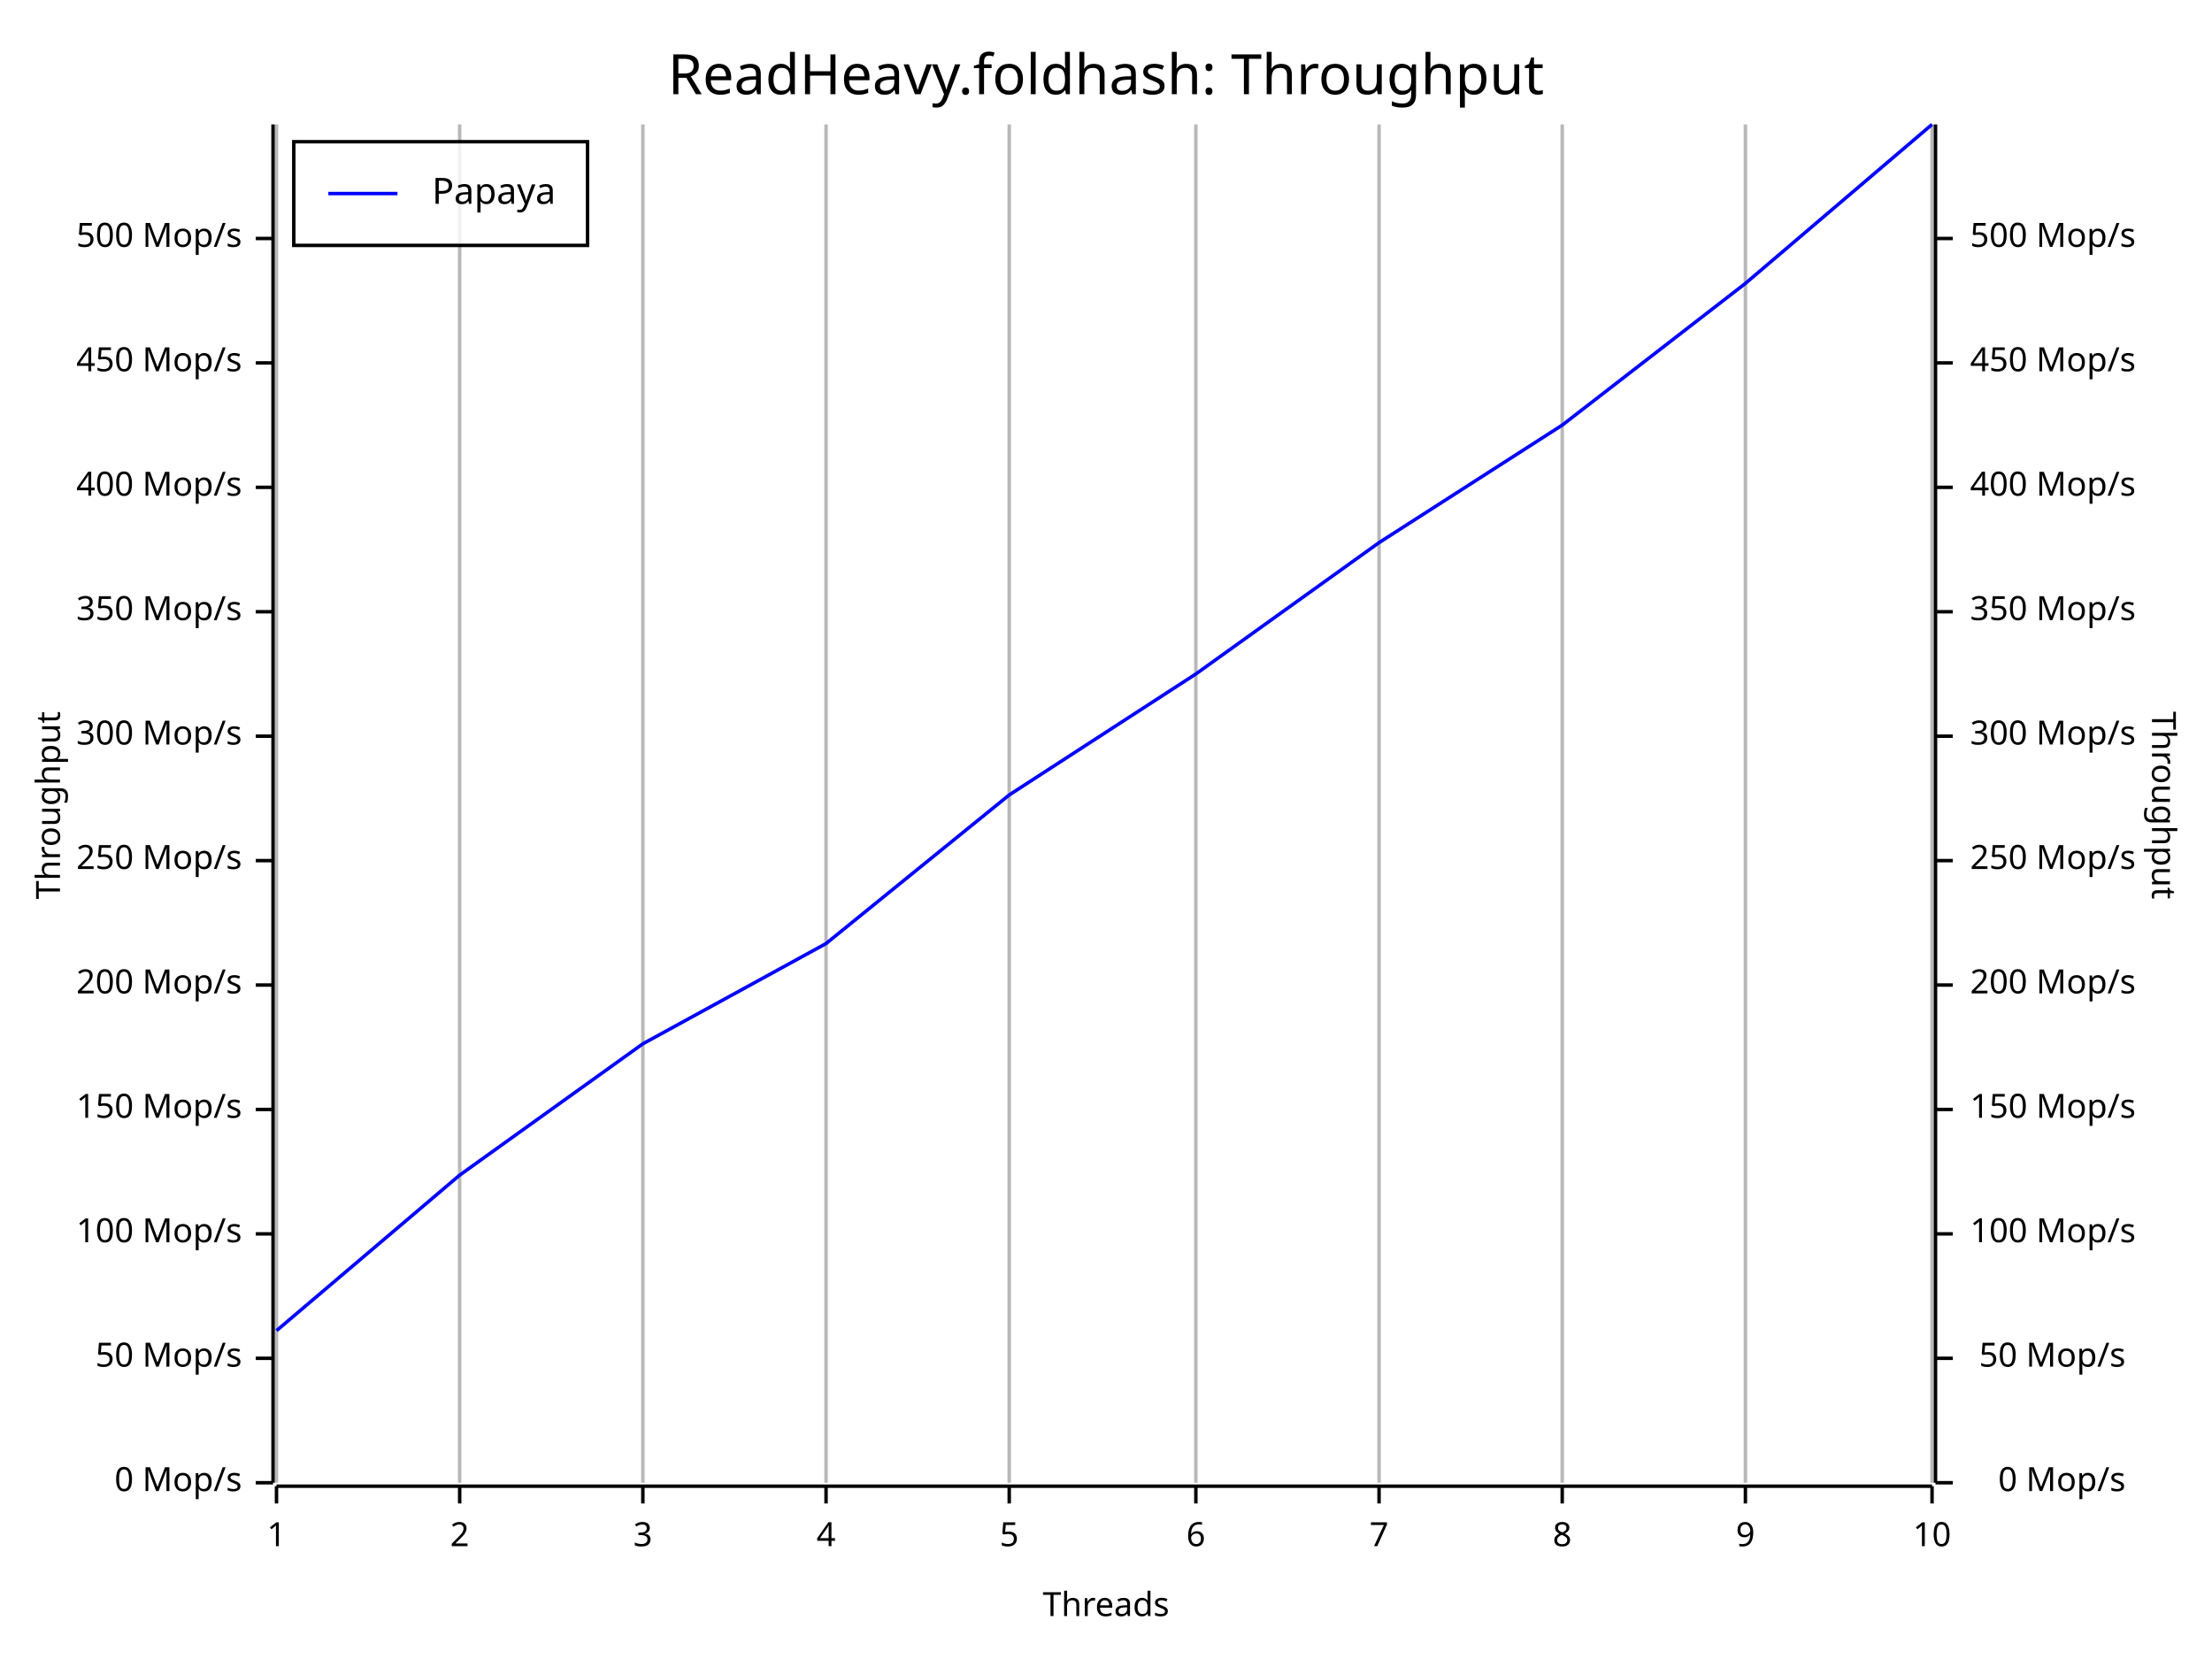
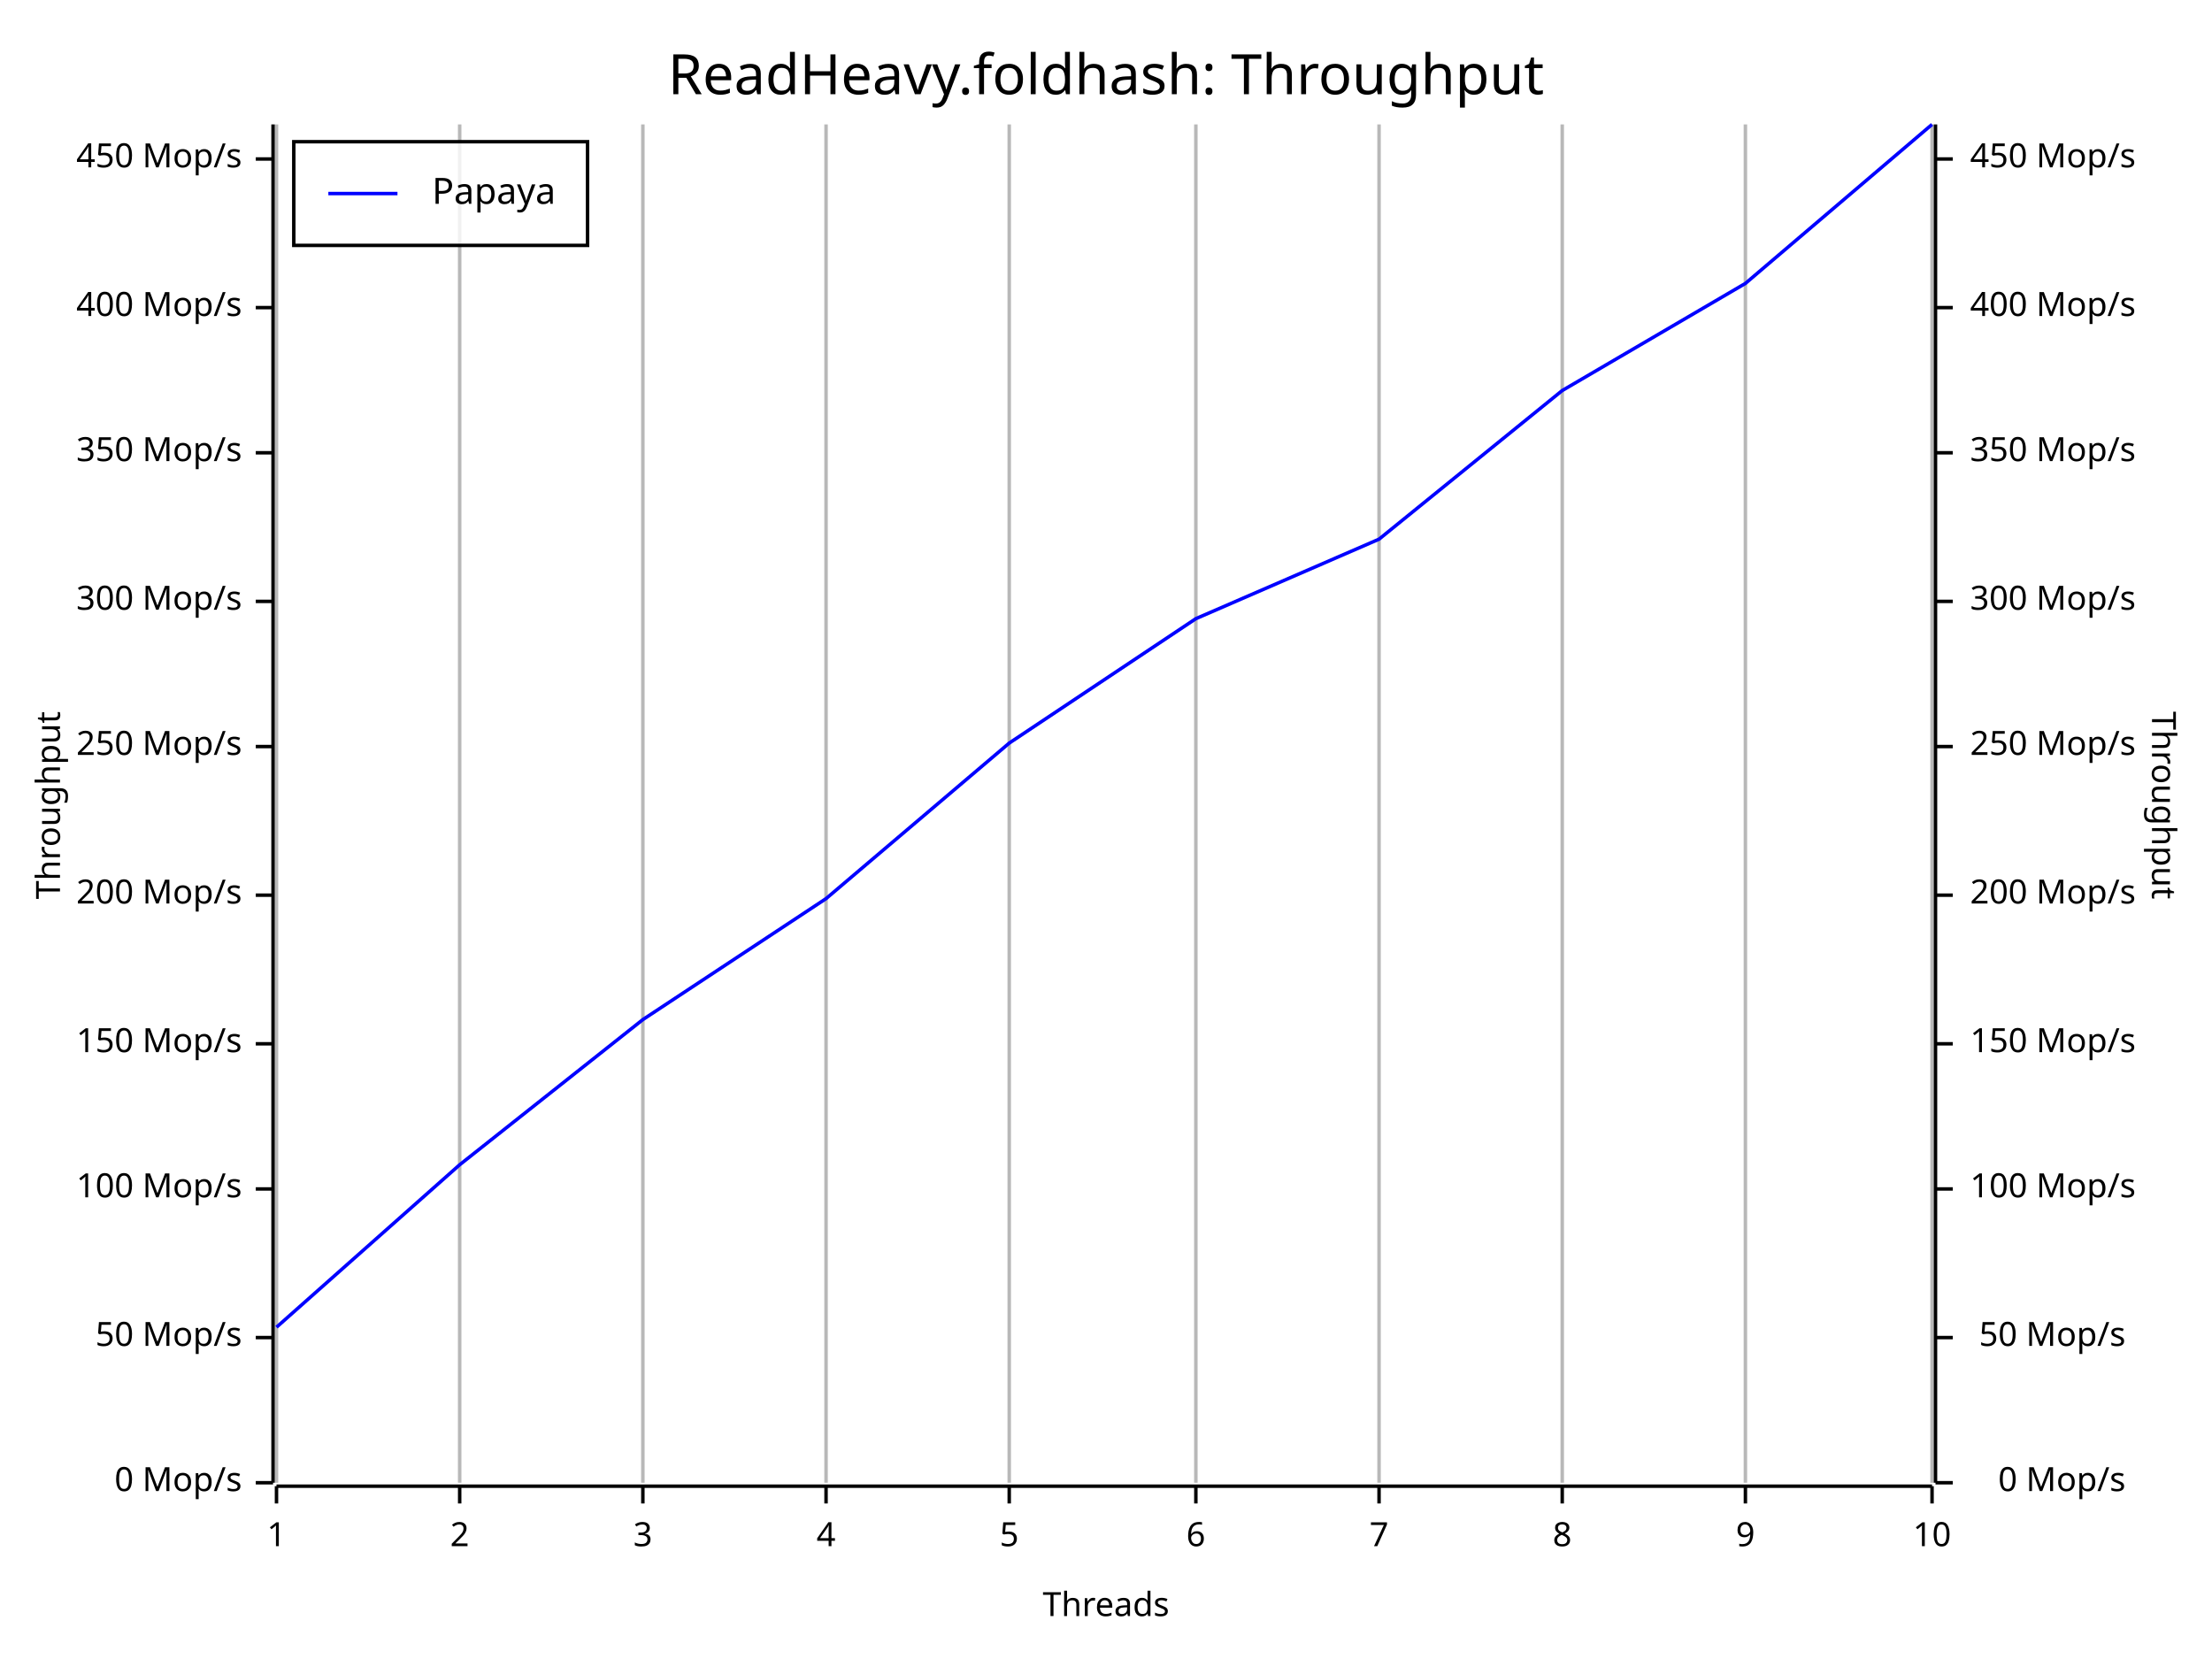
<svg xmlns="http://www.w3.org/2000/svg" width="640" height="480" viewBox="0 0 640 480">
  <rect x="0" y="0" width="640" height="480" opacity="1" fill="#FFFFFF" stroke="none" />
  <text x="320" y="15" dy="0.76em" text-anchor="middle" font-family="Fira Code" font-size="16.129" opacity="1" fill="#000000">
ReadHeavy.foldhash: Throughput
</text>
  <line opacity="0.1" stroke="#000000" stroke-width="1" x1="80" y1="429" x2="80" y2="36" />
  <line opacity="0.1" stroke="#000000" stroke-width="1" x1="133" y1="429" x2="133" y2="36" />
  <line opacity="0.1" stroke="#000000" stroke-width="1" x1="186" y1="429" x2="186" y2="36" />
  <line opacity="0.1" stroke="#000000" stroke-width="1" x1="239" y1="429" x2="239" y2="36" />
  <line opacity="0.1" stroke="#000000" stroke-width="1" x1="292" y1="429" x2="292" y2="36" />
  <line opacity="0.1" stroke="#000000" stroke-width="1" x1="346" y1="429" x2="346" y2="36" />
  <line opacity="0.1" stroke="#000000" stroke-width="1" x1="399" y1="429" x2="399" y2="36" />
  <line opacity="0.1" stroke="#000000" stroke-width="1" x1="452" y1="429" x2="452" y2="36" />
  <line opacity="0.1" stroke="#000000" stroke-width="1" x1="505" y1="429" x2="505" y2="36" />
  <line opacity="0.1" stroke="#000000" stroke-width="1" x1="559" y1="429" x2="559" y2="36" />
  <text x="10" y="233" dy="0.76em" text-anchor="middle" font-family="sans-serif" font-size="9.677" opacity="1" fill="#000000" transform="rotate(270, 10, 233)">
Throughput
</text>
  <text x="320" y="470" dy="-0.5ex" text-anchor="middle" font-family="sans-serif" font-size="9.677" opacity="1" fill="#000000">
Threads
</text>
  <text x="630" y="233" dy="0.76em" text-anchor="middle" font-family="sans-serif" font-size="9.677" opacity="1" fill="#000000" transform="rotate(90, 630, 233)">
Throughput
</text>
  <line opacity="0.2" stroke="#000000" stroke-width="1" x1="80" y1="429" x2="80" y2="36" />
  <line opacity="0.2" stroke="#000000" stroke-width="1" x1="133" y1="429" x2="133" y2="36" />
  <line opacity="0.2" stroke="#000000" stroke-width="1" x1="186" y1="429" x2="186" y2="36" />
  <line opacity="0.2" stroke="#000000" stroke-width="1" x1="239" y1="429" x2="239" y2="36" />
  <line opacity="0.2" stroke="#000000" stroke-width="1" x1="292" y1="429" x2="292" y2="36" />
  <line opacity="0.2" stroke="#000000" stroke-width="1" x1="346" y1="429" x2="346" y2="36" />
  <line opacity="0.2" stroke="#000000" stroke-width="1" x1="399" y1="429" x2="399" y2="36" />
  <line opacity="0.2" stroke="#000000" stroke-width="1" x1="452" y1="429" x2="452" y2="36" />
  <line opacity="0.2" stroke="#000000" stroke-width="1" x1="505" y1="429" x2="505" y2="36" />
  <line opacity="0.2" stroke="#000000" stroke-width="1" x1="559" y1="429" x2="559" y2="36" />
  <polyline fill="none" opacity="1" stroke="#000000" stroke-width="1" points="79,36 79,429 " />
  <text x="70" y="429" dy="0.5ex" text-anchor="end" font-family="sans-serif" font-size="9.677" opacity="1" fill="#000000">
0 Mop/s
</text>
  <polyline fill="none" opacity="1" stroke="#000000" stroke-width="1" points="74,429 79,429 " />
-   <text x="70" y="393" dy="0.5ex" text-anchor="end" font-family="sans-serif" font-size="9.677" opacity="1" fill="#000000">
+   <text x="70" y="387" dy="0.5ex" text-anchor="end" font-family="sans-serif" font-size="9.677" opacity="1" fill="#000000">
50 Mop/s
</text>
-   <polyline fill="none" opacity="1" stroke="#000000" stroke-width="1" points="74,393 79,393 " />
-   <text x="70" y="357" dy="0.5ex" text-anchor="end" font-family="sans-serif" font-size="9.677" opacity="1" fill="#000000">
+   <polyline fill="none" opacity="1" stroke="#000000" stroke-width="1" points="74,387 79,387 " />
+   <text x="70" y="344" dy="0.5ex" text-anchor="end" font-family="sans-serif" font-size="9.677" opacity="1" fill="#000000">
100 Mop/s
</text>
-   <polyline fill="none" opacity="1" stroke="#000000" stroke-width="1" points="74,357 79,357 " />
-   <text x="70" y="321" dy="0.5ex" text-anchor="end" font-family="sans-serif" font-size="9.677" opacity="1" fill="#000000">
+   <polyline fill="none" opacity="1" stroke="#000000" stroke-width="1" points="74,344 79,344 " />
+   <text x="70" y="302" dy="0.5ex" text-anchor="end" font-family="sans-serif" font-size="9.677" opacity="1" fill="#000000">
150 Mop/s
</text>
-   <polyline fill="none" opacity="1" stroke="#000000" stroke-width="1" points="74,321 79,321 " />
-   <text x="70" y="285" dy="0.5ex" text-anchor="end" font-family="sans-serif" font-size="9.677" opacity="1" fill="#000000">
+   <polyline fill="none" opacity="1" stroke="#000000" stroke-width="1" points="74,302 79,302 " />
+   <text x="70" y="259" dy="0.5ex" text-anchor="end" font-family="sans-serif" font-size="9.677" opacity="1" fill="#000000">
200 Mop/s
</text>
-   <polyline fill="none" opacity="1" stroke="#000000" stroke-width="1" points="74,285 79,285 " />
-   <text x="70" y="249" dy="0.5ex" text-anchor="end" font-family="sans-serif" font-size="9.677" opacity="1" fill="#000000">
+   <polyline fill="none" opacity="1" stroke="#000000" stroke-width="1" points="74,259 79,259 " />
+   <text x="70" y="216" dy="0.5ex" text-anchor="end" font-family="sans-serif" font-size="9.677" opacity="1" fill="#000000">
250 Mop/s
</text>
-   <polyline fill="none" opacity="1" stroke="#000000" stroke-width="1" points="74,249 79,249 " />
-   <text x="70" y="213" dy="0.5ex" text-anchor="end" font-family="sans-serif" font-size="9.677" opacity="1" fill="#000000">
+   <polyline fill="none" opacity="1" stroke="#000000" stroke-width="1" points="74,216 79,216 " />
+   <text x="70" y="174" dy="0.5ex" text-anchor="end" font-family="sans-serif" font-size="9.677" opacity="1" fill="#000000">
300 Mop/s
</text>
-   <polyline fill="none" opacity="1" stroke="#000000" stroke-width="1" points="74,213 79,213 " />
-   <text x="70" y="177" dy="0.5ex" text-anchor="end" font-family="sans-serif" font-size="9.677" opacity="1" fill="#000000">
+   <polyline fill="none" opacity="1" stroke="#000000" stroke-width="1" points="74,174 79,174 " />
+   <text x="70" y="131" dy="0.5ex" text-anchor="end" font-family="sans-serif" font-size="9.677" opacity="1" fill="#000000">
350 Mop/s
</text>
-   <polyline fill="none" opacity="1" stroke="#000000" stroke-width="1" points="74,177 79,177 " />
-   <text x="70" y="141" dy="0.5ex" text-anchor="end" font-family="sans-serif" font-size="9.677" opacity="1" fill="#000000">
+   <polyline fill="none" opacity="1" stroke="#000000" stroke-width="1" points="74,131 79,131 " />
+   <text x="70" y="89" dy="0.5ex" text-anchor="end" font-family="sans-serif" font-size="9.677" opacity="1" fill="#000000">
400 Mop/s
</text>
-   <polyline fill="none" opacity="1" stroke="#000000" stroke-width="1" points="74,141 79,141 " />
-   <text x="70" y="105" dy="0.5ex" text-anchor="end" font-family="sans-serif" font-size="9.677" opacity="1" fill="#000000">
+   <polyline fill="none" opacity="1" stroke="#000000" stroke-width="1" points="74,89 79,89 " />
+   <text x="70" y="46" dy="0.5ex" text-anchor="end" font-family="sans-serif" font-size="9.677" opacity="1" fill="#000000">
450 Mop/s
</text>
-   <polyline fill="none" opacity="1" stroke="#000000" stroke-width="1" points="74,105 79,105 " />
-   <text x="70" y="69" dy="0.5ex" text-anchor="end" font-family="sans-serif" font-size="9.677" opacity="1" fill="#000000">
- 500 Mop/s
- </text>
-   <polyline fill="none" opacity="1" stroke="#000000" stroke-width="1" points="74,69 79,69 " />
+   <polyline fill="none" opacity="1" stroke="#000000" stroke-width="1" points="74,46 79,46 " />
  <polyline fill="none" opacity="1" stroke="#000000" stroke-width="1" points="80,430 559,430 " />
  <text x="80" y="440" dy="0.76em" text-anchor="middle" font-family="sans-serif" font-size="9.677" opacity="1" fill="#000000">
1
</text>
  <polyline fill="none" opacity="1" stroke="#000000" stroke-width="1" points="80,430 80,435 " />
  <text x="133" y="440" dy="0.76em" text-anchor="middle" font-family="sans-serif" font-size="9.677" opacity="1" fill="#000000">
2
</text>
  <polyline fill="none" opacity="1" stroke="#000000" stroke-width="1" points="133,430 133,435 " />
  <text x="186" y="440" dy="0.76em" text-anchor="middle" font-family="sans-serif" font-size="9.677" opacity="1" fill="#000000">
3
</text>
  <polyline fill="none" opacity="1" stroke="#000000" stroke-width="1" points="186,430 186,435 " />
  <text x="239" y="440" dy="0.76em" text-anchor="middle" font-family="sans-serif" font-size="9.677" opacity="1" fill="#000000">
4
</text>
  <polyline fill="none" opacity="1" stroke="#000000" stroke-width="1" points="239,430 239,435 " />
  <text x="292" y="440" dy="0.76em" text-anchor="middle" font-family="sans-serif" font-size="9.677" opacity="1" fill="#000000">
5
</text>
  <polyline fill="none" opacity="1" stroke="#000000" stroke-width="1" points="292,430 292,435 " />
  <text x="346" y="440" dy="0.76em" text-anchor="middle" font-family="sans-serif" font-size="9.677" opacity="1" fill="#000000">
6
</text>
  <polyline fill="none" opacity="1" stroke="#000000" stroke-width="1" points="346,430 346,435 " />
  <text x="399" y="440" dy="0.76em" text-anchor="middle" font-family="sans-serif" font-size="9.677" opacity="1" fill="#000000">
7
</text>
  <polyline fill="none" opacity="1" stroke="#000000" stroke-width="1" points="399,430 399,435 " />
  <text x="452" y="440" dy="0.76em" text-anchor="middle" font-family="sans-serif" font-size="9.677" opacity="1" fill="#000000">
8
</text>
  <polyline fill="none" opacity="1" stroke="#000000" stroke-width="1" points="452,430 452,435 " />
  <text x="505" y="440" dy="0.76em" text-anchor="middle" font-family="sans-serif" font-size="9.677" opacity="1" fill="#000000">
9
</text>
  <polyline fill="none" opacity="1" stroke="#000000" stroke-width="1" points="505,430 505,435 " />
  <text x="559" y="440" dy="0.76em" text-anchor="middle" font-family="sans-serif" font-size="9.677" opacity="1" fill="#000000">
10
</text>
  <polyline fill="none" opacity="1" stroke="#000000" stroke-width="1" points="559,430 559,435 " />
  <polyline fill="none" opacity="1" stroke="#000000" stroke-width="1" points="560,36 560,429 " />
  <text x="615" y="429" dy="0.5ex" text-anchor="end" font-family="sans-serif" font-size="9.677" opacity="1" fill="#000000">
0 Mop/s
</text>
  <polyline fill="none" opacity="1" stroke="#000000" stroke-width="1" points="560,429 565,429 " />
-   <text x="615" y="393" dy="0.5ex" text-anchor="end" font-family="sans-serif" font-size="9.677" opacity="1" fill="#000000">
+   <text x="615" y="387" dy="0.5ex" text-anchor="end" font-family="sans-serif" font-size="9.677" opacity="1" fill="#000000">
50 Mop/s
</text>
-   <polyline fill="none" opacity="1" stroke="#000000" stroke-width="1" points="560,393 565,393 " />
-   <text x="570" y="357" dy="0.5ex" text-anchor="start" font-family="sans-serif" font-size="9.677" opacity="1" fill="#000000">
+   <polyline fill="none" opacity="1" stroke="#000000" stroke-width="1" points="560,387 565,387 " />
+   <text x="570" y="344" dy="0.5ex" text-anchor="start" font-family="sans-serif" font-size="9.677" opacity="1" fill="#000000">
100 Mop/s
</text>
-   <polyline fill="none" opacity="1" stroke="#000000" stroke-width="1" points="560,357 565,357 " />
-   <text x="570" y="321" dy="0.5ex" text-anchor="start" font-family="sans-serif" font-size="9.677" opacity="1" fill="#000000">
+   <polyline fill="none" opacity="1" stroke="#000000" stroke-width="1" points="560,344 565,344 " />
+   <text x="570" y="302" dy="0.5ex" text-anchor="start" font-family="sans-serif" font-size="9.677" opacity="1" fill="#000000">
150 Mop/s
</text>
-   <polyline fill="none" opacity="1" stroke="#000000" stroke-width="1" points="560,321 565,321 " />
-   <text x="570" y="285" dy="0.5ex" text-anchor="start" font-family="sans-serif" font-size="9.677" opacity="1" fill="#000000">
+   <polyline fill="none" opacity="1" stroke="#000000" stroke-width="1" points="560,302 565,302 " />
+   <text x="570" y="259" dy="0.5ex" text-anchor="start" font-family="sans-serif" font-size="9.677" opacity="1" fill="#000000">
200 Mop/s
</text>
-   <polyline fill="none" opacity="1" stroke="#000000" stroke-width="1" points="560,285 565,285 " />
-   <text x="570" y="249" dy="0.5ex" text-anchor="start" font-family="sans-serif" font-size="9.677" opacity="1" fill="#000000">
+   <polyline fill="none" opacity="1" stroke="#000000" stroke-width="1" points="560,259 565,259 " />
+   <text x="570" y="216" dy="0.5ex" text-anchor="start" font-family="sans-serif" font-size="9.677" opacity="1" fill="#000000">
250 Mop/s
</text>
-   <polyline fill="none" opacity="1" stroke="#000000" stroke-width="1" points="560,249 565,249 " />
-   <text x="570" y="213" dy="0.5ex" text-anchor="start" font-family="sans-serif" font-size="9.677" opacity="1" fill="#000000">
+   <polyline fill="none" opacity="1" stroke="#000000" stroke-width="1" points="560,216 565,216 " />
+   <text x="570" y="174" dy="0.5ex" text-anchor="start" font-family="sans-serif" font-size="9.677" opacity="1" fill="#000000">
300 Mop/s
</text>
-   <polyline fill="none" opacity="1" stroke="#000000" stroke-width="1" points="560,213 565,213 " />
-   <text x="570" y="177" dy="0.5ex" text-anchor="start" font-family="sans-serif" font-size="9.677" opacity="1" fill="#000000">
+   <polyline fill="none" opacity="1" stroke="#000000" stroke-width="1" points="560,174 565,174 " />
+   <text x="570" y="131" dy="0.5ex" text-anchor="start" font-family="sans-serif" font-size="9.677" opacity="1" fill="#000000">
350 Mop/s
</text>
-   <polyline fill="none" opacity="1" stroke="#000000" stroke-width="1" points="560,177 565,177 " />
-   <text x="570" y="141" dy="0.5ex" text-anchor="start" font-family="sans-serif" font-size="9.677" opacity="1" fill="#000000">
+   <polyline fill="none" opacity="1" stroke="#000000" stroke-width="1" points="560,131 565,131 " />
+   <text x="570" y="89" dy="0.5ex" text-anchor="start" font-family="sans-serif" font-size="9.677" opacity="1" fill="#000000">
400 Mop/s
</text>
-   <polyline fill="none" opacity="1" stroke="#000000" stroke-width="1" points="560,141 565,141 " />
-   <text x="570" y="105" dy="0.5ex" text-anchor="start" font-family="sans-serif" font-size="9.677" opacity="1" fill="#000000">
+   <polyline fill="none" opacity="1" stroke="#000000" stroke-width="1" points="560,89 565,89 " />
+   <text x="570" y="46" dy="0.5ex" text-anchor="start" font-family="sans-serif" font-size="9.677" opacity="1" fill="#000000">
450 Mop/s
</text>
-   <polyline fill="none" opacity="1" stroke="#000000" stroke-width="1" points="560,105 565,105 " />
-   <text x="570" y="69" dy="0.5ex" text-anchor="start" font-family="sans-serif" font-size="9.677" opacity="1" fill="#000000">
- 500 Mop/s
- </text>
-   <polyline fill="none" opacity="1" stroke="#000000" stroke-width="1" points="560,69 565,69 " />
-   <polyline fill="none" opacity="1" stroke="#0000FF" stroke-width="1" points="80,385 133,340 186,302 239,273 292,230 346,195 399,157 452,123 505,82 559,36 " />
+   <polyline fill="none" opacity="1" stroke="#000000" stroke-width="1" points="560,46 565,46 " />
+   <polyline fill="none" opacity="1" stroke="#0000FF" stroke-width="1" points="80,384 133,337 186,295 239,260 292,215 346,179 399,156 452,113 505,82 559,36 " />
  <rect x="85" y="41" width="85" height="30" opacity="0.8" fill="#FFFFFF" stroke="none" />
  <rect x="85" y="41" width="85" height="30" opacity="1" fill="none" stroke="#000000" />
  <text x="125" y="51" dy="0.76em" text-anchor="start" font-family="Fira Code" font-size="10.484" opacity="1" fill="#000000">
Papaya
</text>
  <polyline fill="none" opacity="1" stroke="#0000FF" stroke-width="1" points="95,56 115,56 " />
</svg>
